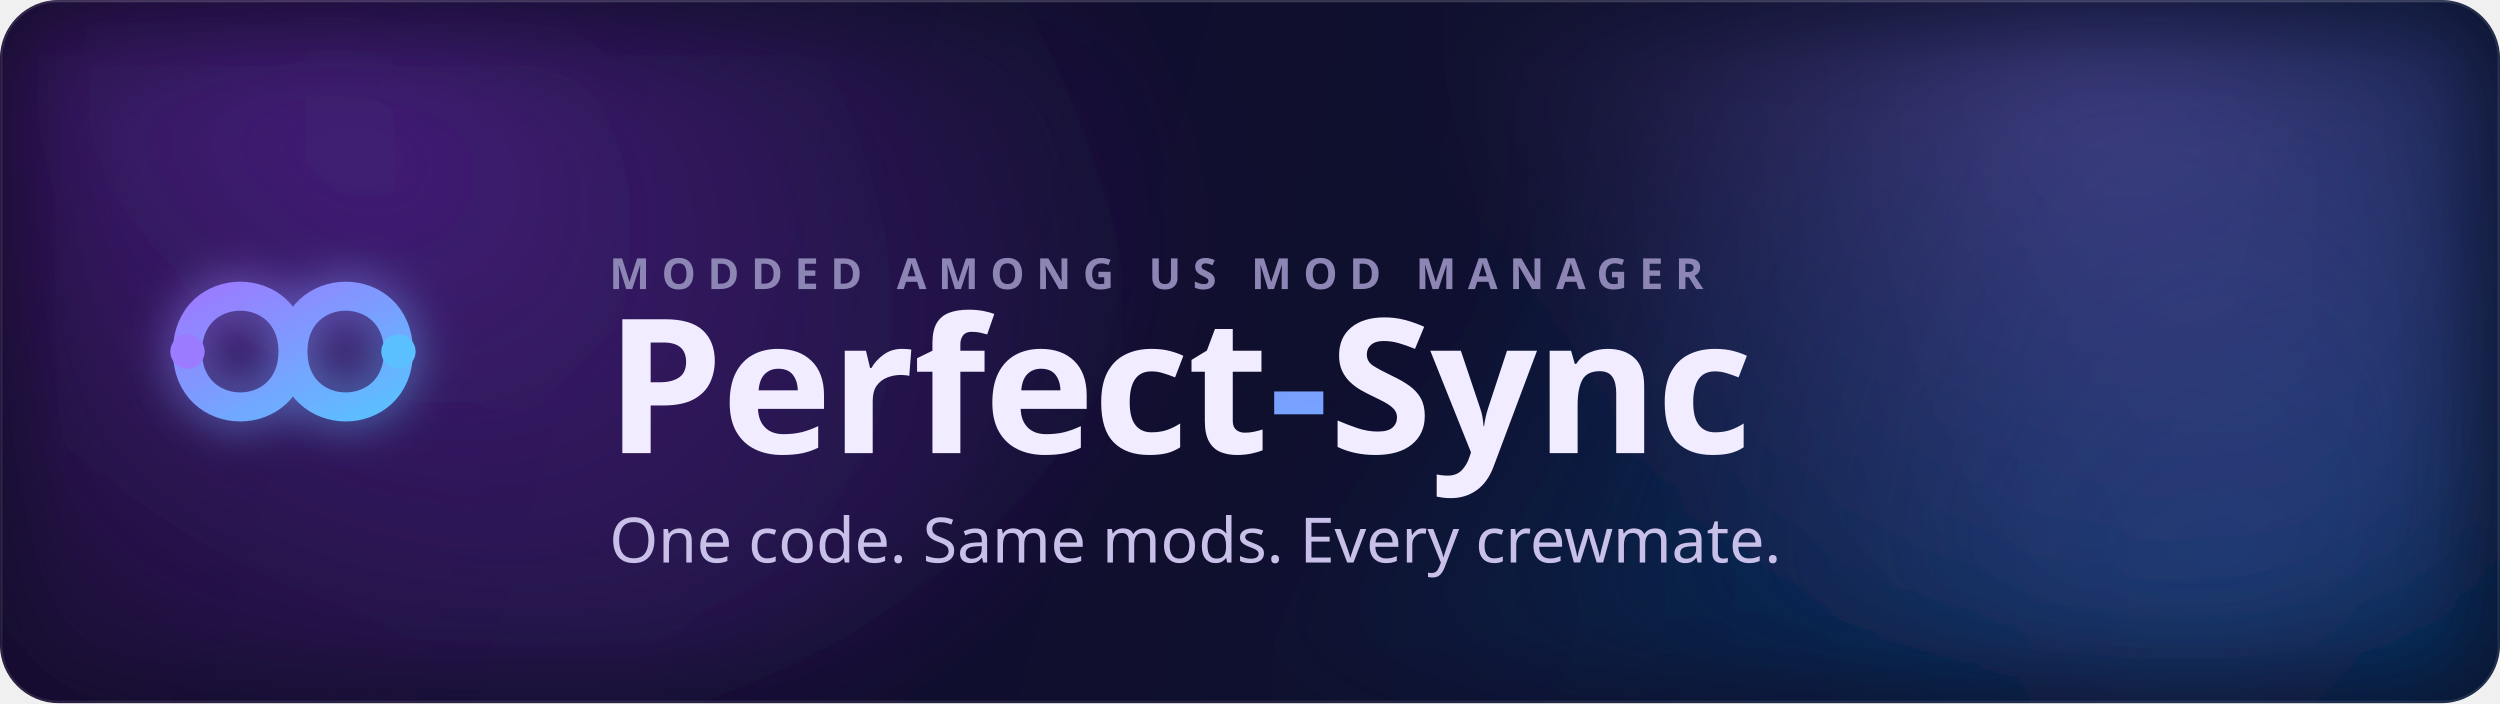
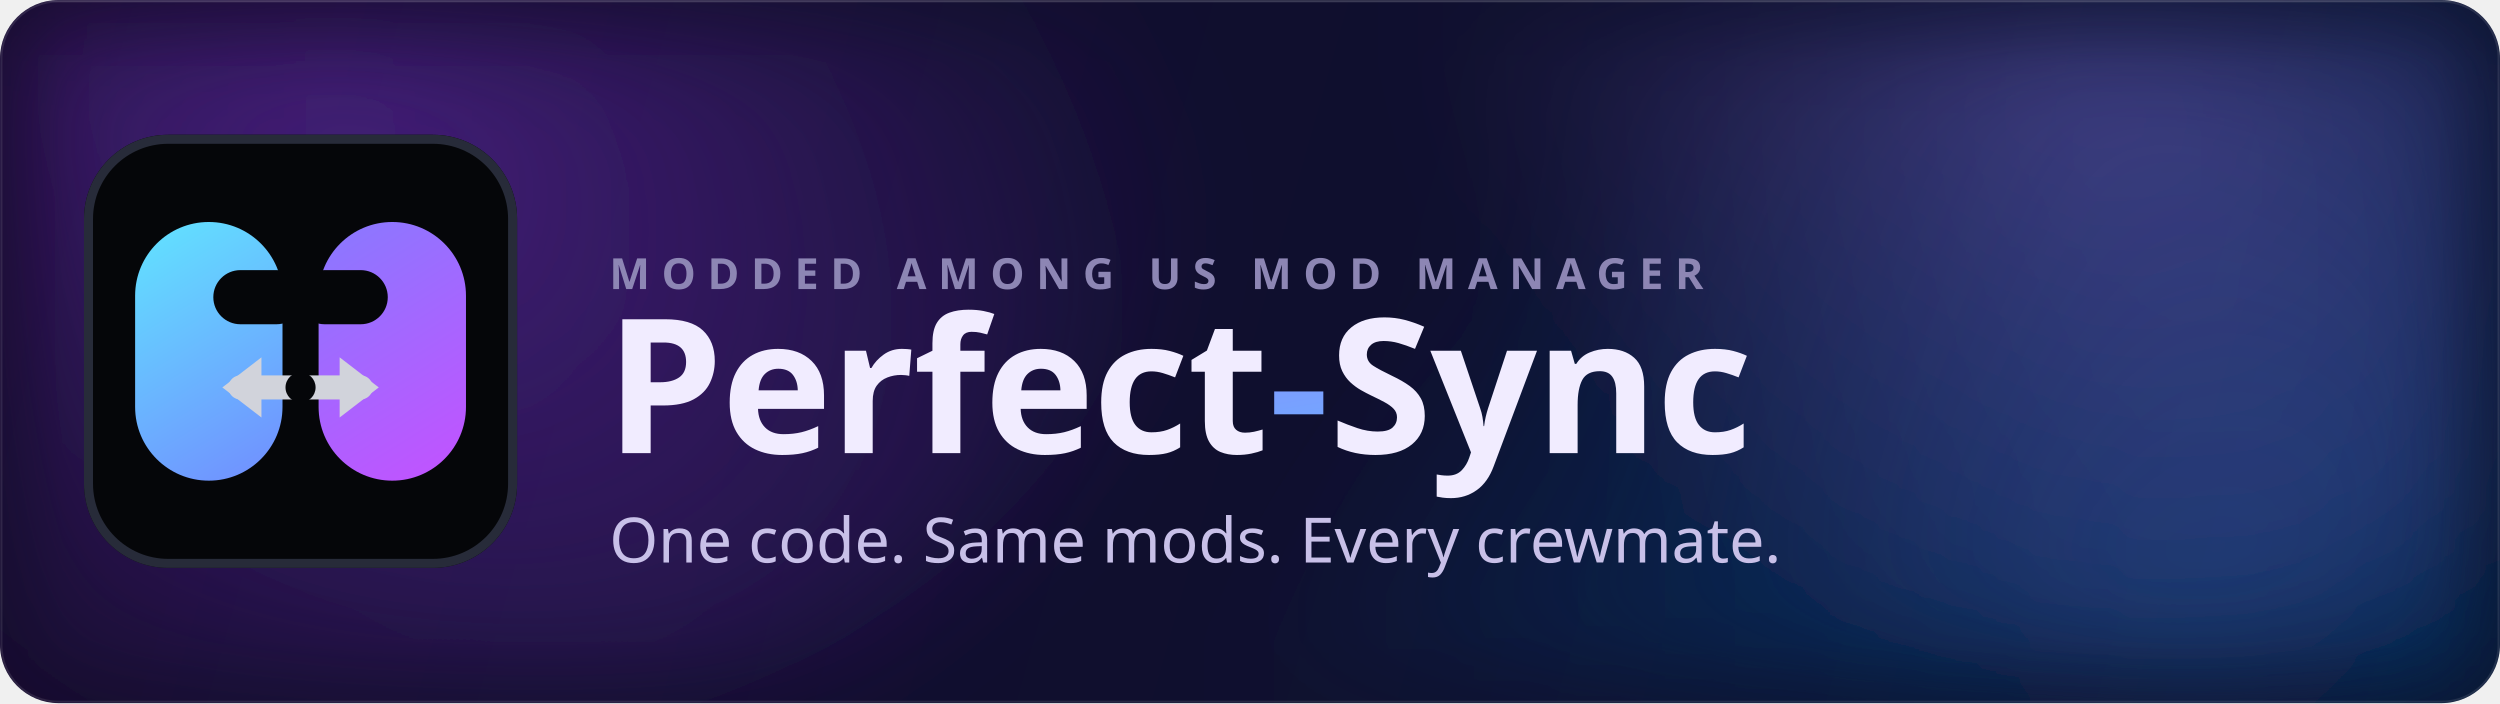
<svg xmlns="http://www.w3.org/2000/svg" width="1280" height="360" viewBox="0 0 1280 360" fill="none" role="img" aria-label="Perfect-Sync">
  <defs>
    <linearGradient id="bg" x1="0" y1="0" x2="1280" y2="360" gradientUnits="userSpaceOnUse">
      <stop offset="0" stop-color="#150a2c" />
      <stop offset="1" stop-color="#0a1430" />
    </linearGradient>
    <radialGradient id="glowV" cx="0" cy="0" r="1" gradientUnits="userSpaceOnUse" gradientTransform="translate(180 70) rotate(40) scale(520 360)">
      <stop offset="0" stop-color="#6b2db8" stop-opacity="0.55" />
      <stop offset="1" stop-color="#6b2db8" stop-opacity="0" />
    </radialGradient>
    <radialGradient id="glowB" cx="0" cy="0" r="1" gradientUnits="userSpaceOnUse" gradientTransform="translate(1120 330) rotate(-30) scale(560 380)">
      <stop offset="0" stop-color="#0e4a8a" stop-opacity="0.6" />
      <stop offset="1" stop-color="#0e4a8a" stop-opacity="0" />
    </radialGradient>
    <radialGradient id="glowP" cx="0" cy="0" r="1" gradientUnits="userSpaceOnUse" gradientTransform="translate(1080 40) rotate(60) scale(420 320)">
      <stop offset="0" stop-color="#9b7bff" stop-opacity="0.35" />
      <stop offset="1" stop-color="#9b7bff" stop-opacity="0" />
    </radialGradient>
    <linearGradient id="accent" x1="0" y1="0" x2="1" y2="1">
      <stop offset="0" stop-color="#9b7bff" />
      <stop offset="1" stop-color="#5bc0ff" />
    </linearGradient>
+     <linearGradient id="markLeft" x1="20" y1="34" x2="67" y2="111" gradientUnits="userSpaceOnUse">
+       <stop stop-color="#62DFFF" />
+       <stop offset="1" stop-color="#718FFF" />
+     </linearGradient>
+     <linearGradient id="markRight" x1="78" y1="34" x2="126" y2="111" gradientUnits="userSpaceOnUse">
+       <stop stop-color="#8B78FF" />
+       <stop offset="1" stop-color="#C153FF" />
+     </linearGradient>
    <clipPath id="round">
      <rect x="0" y="0" width="1280" height="360" rx="30" />
    </clipPath>
    <filter id="soft" x="-30%" y="-30%" width="160%" height="160%">
      <feGaussianBlur stdDeviation="34" />
-     </filter>
-     <filter id="markGlow" x="-60%" y="-60%" width="220%" height="220%">
-       <feGaussianBlur stdDeviation="9" />
    </filter>
  </defs>
  <g clip-path="url(#round)">
    <rect width="1280" height="360" fill="url(#bg)" />
    <g filter="url(#soft)">
      <ellipse cx="180" cy="70" rx="420" ry="320" fill="url(#glowV)" />
      <ellipse cx="1120" cy="330" rx="480" ry="340" fill="url(#glowB)" />
      <ellipse cx="1080" cy="40" rx="360" ry="280" fill="url(#glowP)" />
    </g>
    <rect x="0" y="0" width="1280" height="1" fill="#ffffff" opacity="0.10" />
  </g>
  <rect x="0.75" y="0.75" width="1278.5" height="358.5" rx="29" fill="none" stroke="#ffffff" stroke-opacity="0.10" />
-   <g transform="translate(150 180) scale(1.35)">
-     <g filter="url(#markGlow)" opacity="0.7">
-       <path d="M0 0 C0 -28 -40 -28 -40 0 S0 28 0 0 C0 -28 40 -28 40 0 S0 28 0 0 Z" fill="none" stroke="url(#accent)" stroke-width="11" stroke-linecap="round" />
-     </g>
-     <path d="M0 0 C0 -28 -40 -28 -40 0 S0 28 0 0 C0 -28 40 -28 40 0 S0 28 0 0 Z" fill="none" stroke="url(#accent)" stroke-width="11" stroke-linecap="round" />
-     <circle cx="-40" cy="0" r="6.5" fill="#9b7bff" />
-     <circle cx="40" cy="0" r="6.5" fill="#5bc0ff" />
+   <g transform="translate(43 69) scale(1.54)">
+     <rect width="144" height="144" rx="28" fill="#050609" />
+     <rect x="1.5" y="1.5" width="141" height="141" rx="26.5" stroke="#272B39" stroke-width="3" />
+     <rect x="17" y="29" width="49" height="86" rx="24.5" fill="url(#markLeft)" />
+     <rect x="78" y="29" width="49" height="86" rx="24.5" fill="url(#markRight)" />
+     <rect x="43" y="45" width="30" height="18" rx="9" fill="#050609" />
+     <rect x="71" y="45" width="30" height="18" rx="9" fill="#050609" />
+     <path d="M52 84H92" stroke="#D1D3DB" stroke-width="8" stroke-linecap="round" />
+     <path d="M85 74L98 84L85 94V74Z" fill="#D1D3DB" />
+     <path d="M59 94L46 84L59 74V94Z" fill="#D1D3DB" />
+     <circle cx="72" cy="84" r="5" fill="#050609" />
  </g>
  <text x="312" y="148" font-family="'Outfit','Segoe UI',system-ui,-apple-system,sans-serif" font-size="22" font-weight="600" letter-spacing="6" fill="#8d86b4">MODDED AMONG US MOD MANAGER</text>
  <text x="310" y="232" font-family="'Outfit','Segoe UI',system-ui,-apple-system,sans-serif" font-size="96" font-weight="700" letter-spacing="-1" fill="#f1ecff">Perfect<tspan fill="url(#accent)">-</tspan>Sync</text>
  <text x="312" y="288" font-family="'Outfit','Segoe UI',system-ui,-apple-system,sans-serif" font-size="32" font-weight="500" fill="#c8c0e8">One code. Same mods. Every crewmate.</text>
</svg>
